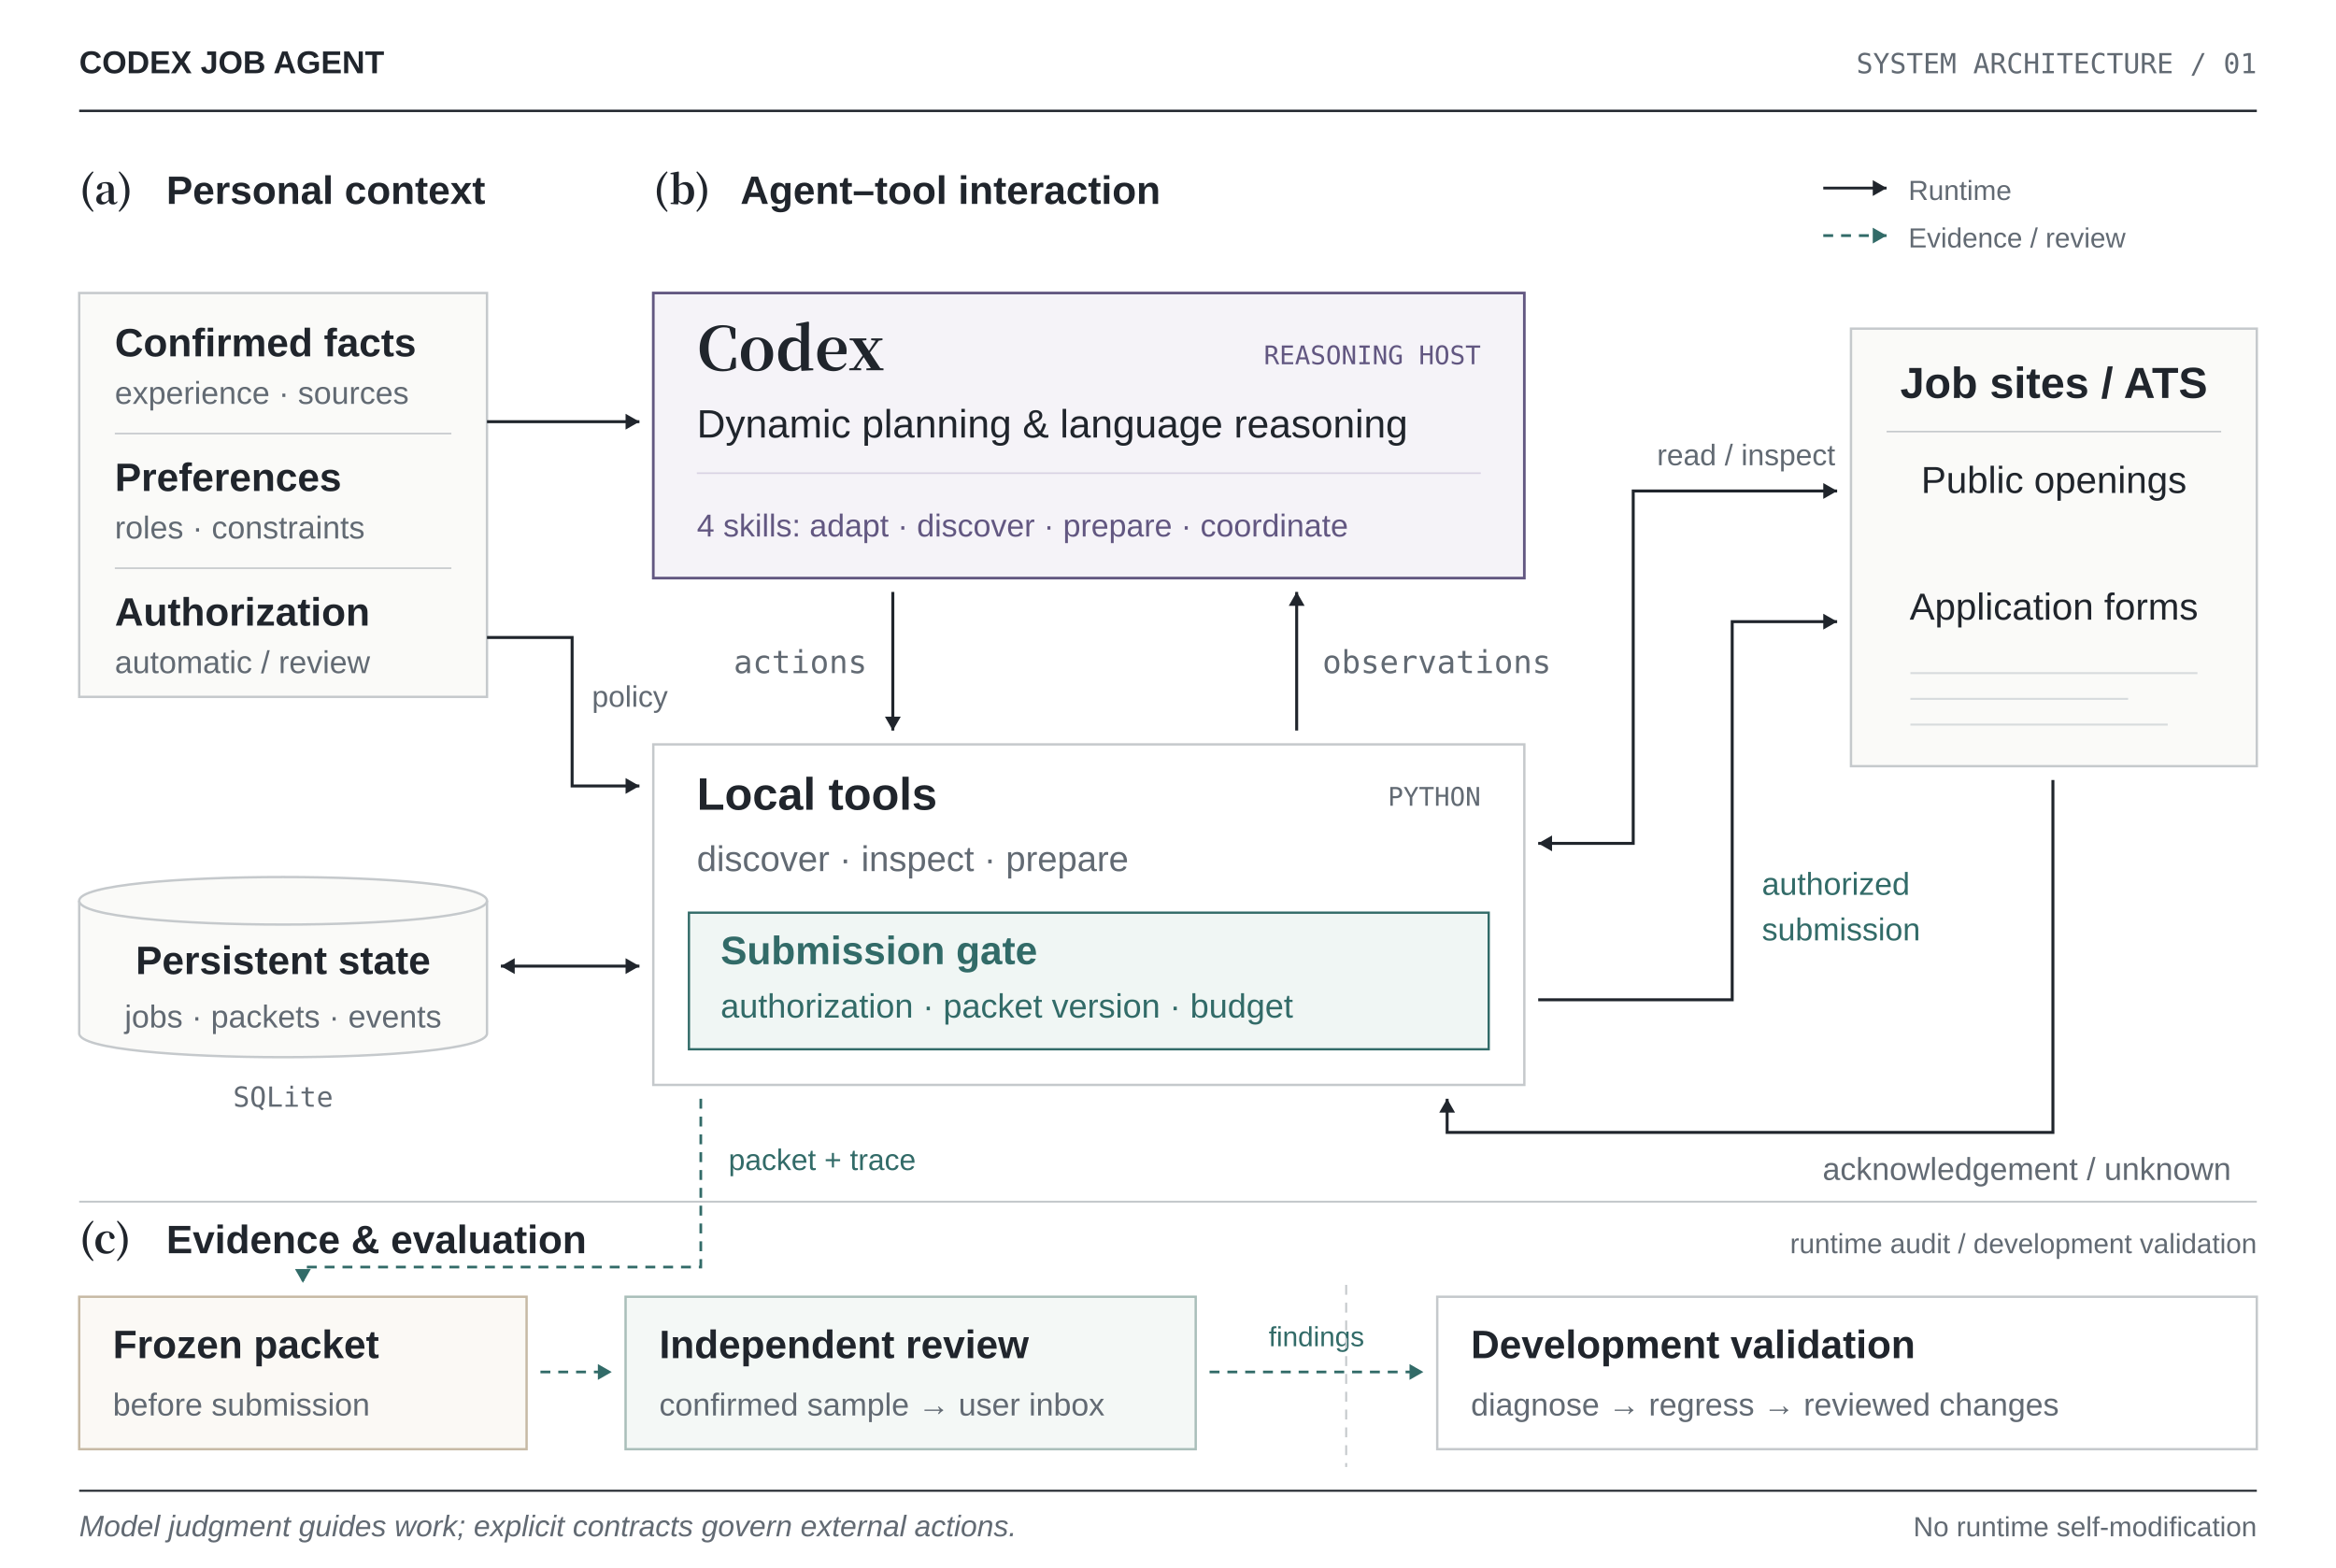
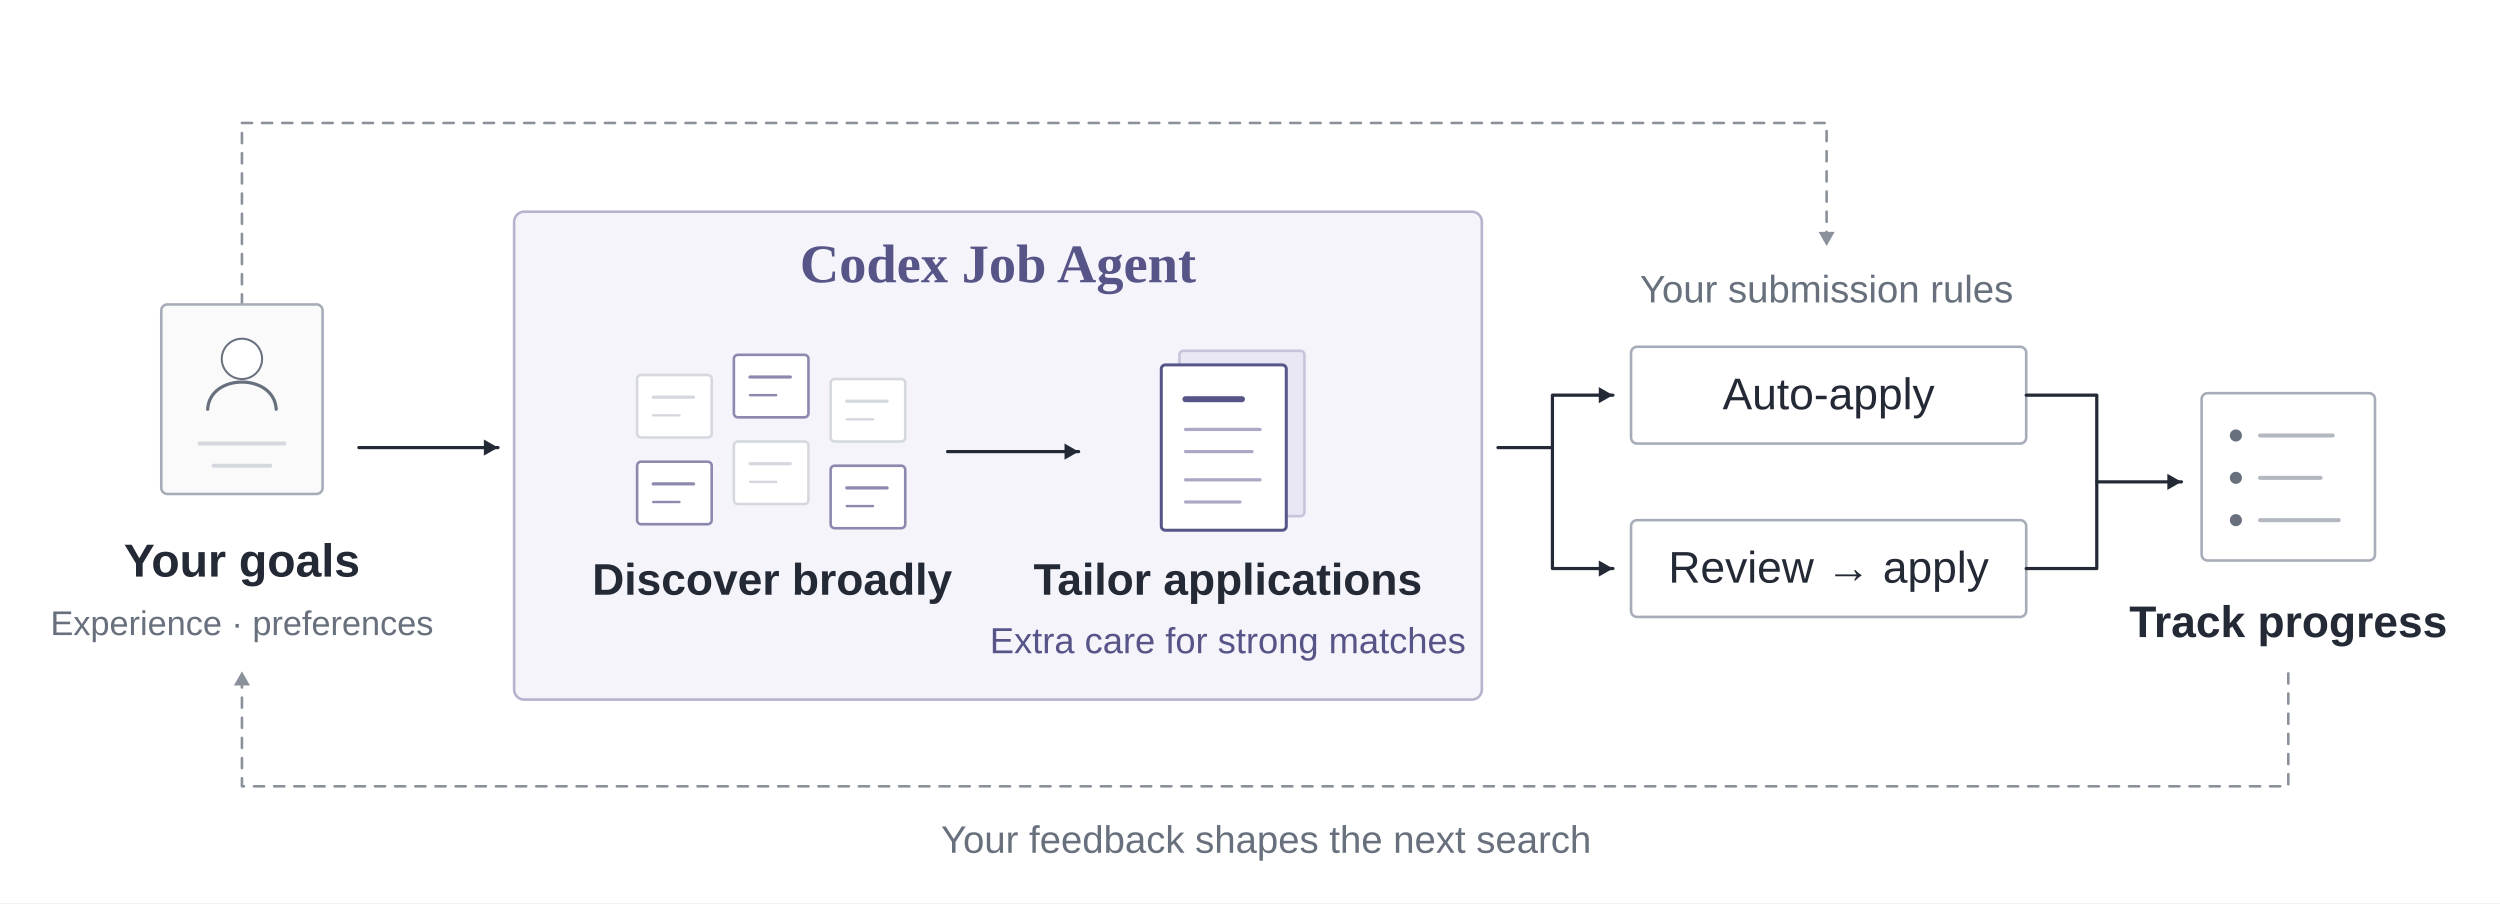
- <svg xmlns="http://www.w3.org/2000/svg" width="1180" height="792" viewBox="0 0 1180 792" role="img" aria-labelledby="title desc">
+ <svg xmlns="http://www.w3.org/2000/svg" width="1240" height="448" viewBox="0 0 1240 448" role="img" aria-labelledby="title desc">
  <defs>
-     <marker id="arrow" markerWidth="8" markerHeight="8" refX="7" refY="4" orient="auto-start-reverse" markerUnits="userSpaceOnUse">
-       <path d="M0 0 L7 4 L0 8 Z" fill="#20252C" />
+     <marker id="flow" markerWidth="8" markerHeight="8" refX="7" refY="4" orient="auto-start-reverse" markerUnits="userSpaceOnUse">
+       <path d="M0 0 L7 4 L0 8 Z" fill="#242936" />
    </marker>
-     <marker id="audit" markerWidth="8" markerHeight="8" refX="7" refY="4" orient="auto-start-reverse" markerUnits="userSpaceOnUse">
-       <path d="M0 0 L7 4 L0 8 Z" fill="#326B68" />
+     <marker id="feedback" markerWidth="8" markerHeight="8" refX="7" refY="4" orient="auto-start-reverse" markerUnits="userSpaceOnUse">
+       <path d="M0 0 L7 4 L0 8 Z" fill="#8A919B" />
    </marker>
  </defs>
-   <rect width="1180" height="792" fill="#FFFFFF" />
-   <style>text{font-family:Arial,"Microsoft YaHei","PingFang SC",sans-serif;fill:#20252C} .serif{font-family:Georgia,"Noto Serif CJK SC",SimSun,serif}.mono{font-family:"Cascadia Code",Consolas,"Microsoft YaHei",monospace}</style>
-   <text x="40" y="37" font-size="16" font-weight="700" text-anchor="start" style="fill:#20252C">CODEX JOB AGENT</text>
-   <text x="1140" y="37" font-size="14" font-weight="400" text-anchor="end" style="fill:#626A73" class="mono">SYSTEM ARCHITECTURE / 01</text>
-   <path d="M40 56 H1140" fill="none" stroke="#20252C" stroke-width="1.2" />
-   <text x="40" y="103" font-size="20" font-weight="700" text-anchor="start" style="fill:#20252C" class="serif">(a)</text>
-   <text x="84" y="103" font-size="20" font-weight="600" text-anchor="start" style="fill:#20252C">Personal context</text>
-   <text x="330" y="103" font-size="20" font-weight="700" text-anchor="start" style="fill:#20252C" class="serif">(b)</text>
-   <text x="374" y="103" font-size="20" font-weight="600" text-anchor="start" style="fill:#20252C">Agent–tool interaction</text>
-   <path d="M921 95 H953" fill="none" stroke="#20252C" stroke-width="1.4" marker-end="url(#arrow)" />
-   <text x="964" y="101" font-size="14" font-weight="400" text-anchor="start" style="fill:#626A73">Runtime</text>
-   <path d="M921 119 H953" fill="none" stroke="#326B68" stroke-width="1.4" stroke-dasharray="5 4" marker-end="url(#audit)" />
-   <text x="964" y="125" font-size="14" font-weight="400" text-anchor="start" style="fill:#626A73">Evidence / review</text>
-   <rect x="40" y="148" width="206" height="204" fill="#FAFAF8" stroke="#C5C9CC" stroke-width="1.2" />
-   <text x="58" y="180" font-size="20" font-weight="600" text-anchor="start" style="fill:#20252C">Confirmed facts</text>
-   <text x="58" y="204" font-size="16" font-weight="400" text-anchor="start" style="fill:#626A73">experience · sources</text>
-   <text x="58" y="248" font-size="20" font-weight="600" text-anchor="start" style="fill:#20252C">Preferences</text>
-   <text x="58" y="272" font-size="16" font-weight="400" text-anchor="start" style="fill:#626A73">roles · constraints</text>
-   <text x="58" y="316" font-size="20" font-weight="600" text-anchor="start" style="fill:#20252C">Authorization</text>
-   <text x="58" y="340" font-size="16" font-weight="400" text-anchor="start" style="fill:#626A73">automatic / review</text>
-   <path d="M58 219 H228 M58 287 H228" fill="none" stroke="#C5C9CC" stroke-width="0.8" />
-   <path d="M246 213 H323" fill="none" stroke="#20252C" stroke-width="1.5" marker-end="url(#arrow)" />
-   <path d="M246 322 H289 V397 H323" fill="none" stroke="#20252C" stroke-width="1.5" marker-end="url(#arrow)" />
-   <text x="299" y="357" font-size="15" font-weight="400" text-anchor="start" style="fill:#626A73">policy</text>
-   <rect x="330" y="148" width="440" height="144" fill="#F5F3F8" stroke="#625781" stroke-width="1.35" />
-   <text x="352" y="187" font-size="30" font-weight="700" text-anchor="start" style="fill:#20252C" class="serif">Codex</text>
-   <text x="748" y="184" font-size="13" font-weight="400" text-anchor="end" style="fill:#625781" class="mono">REASONING HOST</text>
-   <text x="352" y="221" font-size="20" font-weight="400" text-anchor="start" style="fill:#20252C">Dynamic planning &amp; language reasoning</text>
-   <path d="M352 239 H748" fill="none" stroke="#D8D2E3" stroke-width="0.8" />
-   <text x="352" y="271" font-size="16" font-weight="400" text-anchor="start" style="fill:#625781">4 skills: adapt · discover · prepare · coordinate</text>
-   <path d="M451 299 V369" fill="none" stroke="#20252C" stroke-width="1.5" marker-end="url(#arrow)" />
-   <text x="438" y="340" font-size="16" font-weight="400" text-anchor="end" style="fill:#626A73" class="mono">actions</text>
-   <path d="M655 369 V299" fill="none" stroke="#20252C" stroke-width="1.5" marker-end="url(#arrow)" />
-   <text x="668" y="340" font-size="16" font-weight="400" text-anchor="start" style="fill:#626A73" class="mono">observations</text>
-   <rect x="330" y="376" width="440" height="172" fill="#FFFFFF" stroke="#C5C9CC" stroke-width="1.2" />
-   <text x="352" y="409" font-size="23" font-weight="600" text-anchor="start" style="fill:#20252C">Local tools</text>
-   <text x="748" y="407" font-size="13" font-weight="400" text-anchor="end" style="fill:#626A73" class="mono">PYTHON</text>
-   <text x="352" y="440" font-size="18" font-weight="400" text-anchor="start" style="fill:#626A73">discover · inspect · prepare</text>
-   <rect x="348" y="461" width="404" height="69" fill="#F0F6F4" stroke="#326B68" stroke-width="1.15" />
-   <text x="364" y="487" font-size="20" font-weight="600" text-anchor="start" style="fill:#326B68">Submission gate</text>
-   <text x="364" y="514" font-size="17" font-weight="400" text-anchor="start" style="fill:#326B68">authorization · packet version · budget</text>
-   <path d="M40 455 C40 439,246 439,246 455 V522 C246 538,40 538,40 522 Z" fill="#FAFAF8" stroke="#C5C9CC" stroke-width="1.2" />
-   <path d="M40 455 C40 471,246 471,246 455" fill="none" stroke="#C5C9CC" stroke-width="1.2" />
-   <text x="143.0" y="492" font-size="20" font-weight="600" text-anchor="middle" style="fill:#20252C">Persistent state</text>
-   <text x="143.0" y="519" font-size="16" font-weight="400" text-anchor="middle" style="fill:#626A73">jobs · packets · events</text>
-   <text x="143" y="559" font-size="14" font-weight="400" text-anchor="middle" style="fill:#626A73" class="mono">SQLite</text>
-   <path d="M253 488 H323" fill="none" stroke="#20252C" stroke-width="1.5" marker-end="url(#arrow)" marker-start="url(#arrow)" />
-   <rect x="935" y="166" width="205" height="221" fill="#FAFAF8" stroke="#C5C9CC" stroke-width="1.2" />
-   <text x="1037.5" y="201" font-size="22" font-weight="600" text-anchor="middle" style="fill:#20252C">Job sites / ATS</text>
-   <path d="M953 218 H1122" fill="none" stroke="#C5C9CC" stroke-width="0.8" />
-   <text x="1037.5" y="249" font-size="19" font-weight="400" text-anchor="middle" style="fill:#20252C">Public openings</text>
-   <text x="1037.5" y="313" font-size="19" font-weight="400" text-anchor="middle" style="fill:#20252C">Application forms</text>
-   <path d="M965 340 H1110 M965 353 H1075 M965 366 H1095" fill="none" stroke="#D7DBDD" stroke-width="1" />
-   <path d="M777 426 H825 V248 H928" fill="none" stroke="#20252C" stroke-width="1.5" marker-end="url(#arrow)" marker-start="url(#arrow)" />
-   <text x="837" y="235" font-size="15" font-weight="400" text-anchor="start" style="fill:#626A73">read / inspect</text>
-   <path d="M777 505 H875 V314 H928" fill="none" stroke="#20252C" stroke-width="1.5" marker-end="url(#arrow)" />
-   <text x="890" y="452" font-size="16" font-weight="400" text-anchor="start" style="fill:#326B68">authorized</text>
-   <text x="890" y="475" font-size="16" font-weight="400" text-anchor="start" style="fill:#326B68">submission</text>
-   <path d="M1037 394 V572 H731 V555" fill="none" stroke="#20252C" stroke-width="1.5" marker-end="url(#arrow)" />
-   <text x="1127" y="596" font-size="16" font-weight="400" text-anchor="end" style="fill:#626A73">acknowledgement / unknown</text>
-   <path d="M354 555 V640 H153 V648" fill="none" stroke="#326B68" stroke-width="1.35" stroke-dasharray="5 4" marker-end="url(#audit)" />
-   <text x="368" y="591" font-size="15" font-weight="400" text-anchor="start" style="fill:#326B68">packet + trace</text>
-   <path d="M40 607 H1140" fill="none" stroke="#C5C9CC" stroke-width="1" />
-   <text x="40" y="633" font-size="20" font-weight="700" text-anchor="start" style="fill:#20252C" class="serif">(c)</text>
-   <text x="84" y="633" font-size="20" font-weight="600" text-anchor="start" style="fill:#20252C">Evidence &amp; evaluation</text>
-   <text x="1140" y="633" font-size="14" font-weight="400" text-anchor="end" style="fill:#626A73">runtime audit  /  development validation</text>
-   <rect x="40" y="655" width="226" height="77" fill="#FBF9F5" stroke="#C7BAA5" stroke-width="1.2" />
-   <text x="57" y="686" font-size="20" font-weight="600" text-anchor="start" style="fill:#20252C">Frozen packet</text>
-   <text x="57" y="715" font-size="16" font-weight="400" text-anchor="start" style="fill:#626A73">before submission</text>
-   <path d="M273 693 H309" fill="none" stroke="#326B68" stroke-width="1.35" stroke-dasharray="5 4" marker-end="url(#audit)" />
-   <rect x="316" y="655" width="288" height="77" fill="#F4F8F6" stroke="#AABFBA" stroke-width="1.2" />
-   <text x="333" y="686" font-size="20" font-weight="600" text-anchor="start" style="fill:#20252C">Independent review</text>
-   <text x="333" y="715" font-size="16" font-weight="400" text-anchor="start" style="fill:#626A73">confirmed sample → user inbox</text>
-   <path d="M611 693 H719" fill="none" stroke="#326B68" stroke-width="1.35" stroke-dasharray="5 4" marker-end="url(#audit)" />
-   <text x="665" y="680" font-size="14" font-weight="400" text-anchor="middle" style="fill:#326B68">findings</text>
-   <path d="M680 649 V741" fill="none" stroke="#C5C9CC" stroke-width="1" stroke-dasharray="5 4" />
-   <rect x="726" y="655" width="414" height="77" fill="#FFFFFF" stroke="#C5C9CC" stroke-width="1.2" />
-   <text x="743" y="686" font-size="20" font-weight="600" text-anchor="start" style="fill:#20252C">Development validation</text>
-   <text x="743" y="715" font-size="16" font-weight="400" text-anchor="start" style="fill:#626A73">diagnose → regress → reviewed changes</text>
-   <path d="M40 753 H1140" fill="none" stroke="#20252C" stroke-width="1" />
-   <text x="40" y="776" font-size="15" font-weight="400" text-anchor="start" style="fill:#626A73" font-style="italic">Model judgment guides work; explicit contracts govern external actions.</text>
-   <text x="1140" y="776" font-size="14" font-weight="400" text-anchor="end" style="fill:#626A73">No runtime self-modification</text>
+   <rect width="1240" height="448" fill="#FFFFFF" />
+   <style>text{font-family:Arial,"Microsoft YaHei","PingFang SC",sans-serif}.serif{font-family:Georgia,"Times New Roman",serif}</style>
+   <path d="M120 151 V61 H906 V122" fill="none" stroke="#8A919B" stroke-width="1.3" stroke-linejoin="round" stroke-linecap="round" stroke-dasharray="5 5" marker-end="url(#feedback)" />
+   <text x="906" y="150" font-size="19" font-weight="400" text-anchor="middle" fill="#67707C">Your submission rules</text>
+   <rect x="80" y="151" width="80" height="94" rx="3" fill="#FAFAFB" stroke="#A7ADB8" stroke-width="1.3" />
+   <circle cx="120" cy="178" r="10" fill="#FFFFFF" stroke="#67707C" />
+   <path d="M103 203 C104 185,136 185,137 203" fill="none" stroke="#67707C" stroke-width="1.6" stroke-linejoin="round" stroke-linecap="round" />
+   <path d="M99 220 H141 M106 231 H134" fill="none" stroke="#D5D9DF" stroke-width="2" stroke-linejoin="round" stroke-linecap="round" />
+   <text x="120" y="286" font-size="23" font-weight="600" text-anchor="middle" fill="#242936">Your goals</text>
+   <text x="120" y="315" font-size="17" font-weight="400" text-anchor="middle" fill="#67707C">Experience · preferences</text>
+   <path d="M178 222 H247" fill="none" stroke="#242936" stroke-width="1.6" stroke-linejoin="round" stroke-linecap="round" marker-end="url(#flow)" />
+   <rect x="255" y="105" width="480" height="242" rx="5" fill="#F5F4FA" stroke="#B7B3CE" stroke-width="1.3" />
+   <text x="495" y="140" font-size="27" font-weight="600" text-anchor="middle" fill="#575588" class="serif">Codex Job Agent</text>
+   <rect x="316" y="186" width="37" height="31" rx="2" fill="#FFFFFF" stroke="#D5D9DF" stroke-width="1.3" />
+   <path d="M324 197 H344" fill="none" stroke="#D5D9DF" stroke-width="1.6" stroke-linejoin="round" stroke-linecap="round" />
+   <path d="M324 206 H337" fill="none" stroke="#D5D9DF" stroke-width="1.2" stroke-linejoin="round" stroke-linecap="round" />
+   <rect x="364" y="176" width="37" height="31" rx="2" fill="#FFFFFF" stroke="#8C89AF" stroke-width="1.3" />
+   <path d="M372 187 H392" fill="none" stroke="#8C89AF" stroke-width="1.6" stroke-linejoin="round" stroke-linecap="round" />
+   <path d="M372 196 H385" fill="none" stroke="#8C89AF" stroke-width="1.2" stroke-linejoin="round" stroke-linecap="round" />
+   <rect x="412" y="188" width="37" height="31" rx="2" fill="#FFFFFF" stroke="#D5D9DF" stroke-width="1.3" />
+   <path d="M420 199 H440" fill="none" stroke="#D5D9DF" stroke-width="1.6" stroke-linejoin="round" stroke-linecap="round" />
+   <path d="M420 208 H433" fill="none" stroke="#D5D9DF" stroke-width="1.2" stroke-linejoin="round" stroke-linecap="round" />
+   <rect x="316" y="229" width="37" height="31" rx="2" fill="#FFFFFF" stroke="#8C89AF" stroke-width="1.3" />
+   <path d="M324 240 H344" fill="none" stroke="#8C89AF" stroke-width="1.6" stroke-linejoin="round" stroke-linecap="round" />
+   <path d="M324 249 H337" fill="none" stroke="#8C89AF" stroke-width="1.2" stroke-linejoin="round" stroke-linecap="round" />
+   <rect x="364" y="219" width="37" height="31" rx="2" fill="#FFFFFF" stroke="#D5D9DF" stroke-width="1.3" />
+   <path d="M372 230 H392" fill="none" stroke="#D5D9DF" stroke-width="1.6" stroke-linejoin="round" stroke-linecap="round" />
+   <path d="M372 239 H385" fill="none" stroke="#D5D9DF" stroke-width="1.2" stroke-linejoin="round" stroke-linecap="round" />
+   <rect x="412" y="231" width="37" height="31" rx="2" fill="#FFFFFF" stroke="#8C89AF" stroke-width="1.3" />
+   <path d="M420 242 H440" fill="none" stroke="#8C89AF" stroke-width="1.6" stroke-linejoin="round" stroke-linecap="round" />
+   <path d="M420 251 H433" fill="none" stroke="#8C89AF" stroke-width="1.2" stroke-linejoin="round" stroke-linecap="round" />
+   <rect x="585" y="174" width="62" height="82" rx="2" fill="#E9E7F3" stroke="#C8C4DB" stroke-width="1.3" />
+   <rect x="576" y="181" width="62" height="82" rx="2" fill="#FFFFFF" stroke="#575588" stroke-width="1.5" />
+   <path d="M588 198 H616" fill="none" stroke="#575588" stroke-width="3" stroke-linejoin="round" stroke-linecap="round" />
+   <path d="M588 213 H625" fill="none" stroke="#ADA8C5" stroke-width="1.6" stroke-linejoin="round" stroke-linecap="round" />
+   <path d="M588 224 H621" fill="none" stroke="#ADA8C5" stroke-width="1.6" stroke-linejoin="round" stroke-linecap="round" />
+   <path d="M588 238 H625" fill="none" stroke="#ADA8C5" stroke-width="1.6" stroke-linejoin="round" stroke-linecap="round" />
+   <path d="M588 249 H615" fill="none" stroke="#ADA8C5" stroke-width="1.6" stroke-linejoin="round" stroke-linecap="round" />
+   <path d="M470 224 H535" fill="none" stroke="#242936" stroke-width="1.6" stroke-linejoin="round" stroke-linecap="round" marker-end="url(#flow)" />
+   <text x="383" y="295" font-size="22" font-weight="600" text-anchor="middle" fill="#242936">Discover broadly</text>
+   <text x="609" y="295" font-size="22" font-weight="600" text-anchor="middle" fill="#242936">Tailor applications</text>
+   <text x="609" y="324" font-size="18" font-weight="400" text-anchor="middle" fill="#575588">Extra care for strong matches</text>
+   <path d="M743 222 H770" fill="none" stroke="#242936" stroke-width="1.6" stroke-linejoin="round" stroke-linecap="round" />
+   <path d="M770 222 V196 H800" fill="none" stroke="#242936" stroke-width="1.6" stroke-linejoin="round" stroke-linecap="round" marker-end="url(#flow)" />
+   <path d="M770 222 V282 H800" fill="none" stroke="#242936" stroke-width="1.6" stroke-linejoin="round" stroke-linecap="round" marker-end="url(#flow)" />
+   <rect x="809" y="172" width="196" height="48" rx="3" fill="#FFFFFF" stroke="#A7ADB8" stroke-width="1.3" />
+   <rect x="809" y="258" width="196" height="48" rx="3" fill="#FFFFFF" stroke="#A7ADB8" stroke-width="1.3" />
+   <text x="907" y="203" font-size="22" font-weight="400" text-anchor="middle" fill="#242936">Auto-apply</text>
+   <text x="907" y="289" font-size="22" font-weight="400" text-anchor="middle" fill="#242936">Review → apply</text>
+   <path d="M1005 196 H1040 V239" fill="none" stroke="#242936" stroke-width="1.6" stroke-linejoin="round" stroke-linecap="round" />
+   <path d="M1005 282 H1040 V239 H1082" fill="none" stroke="#242936" stroke-width="1.6" stroke-linejoin="round" stroke-linecap="round" marker-end="url(#flow)" />
+   <rect x="1092" y="195" width="86" height="83" rx="3" fill="#FFFFFF" stroke="#A7ADB8" stroke-width="1.3" />
+   <circle cx="1109" cy="216" r="3" fill="#67707C" stroke="none" />
+   <path d="M1121 216 H1157" fill="none" stroke="#B2B7C0" stroke-width="2" stroke-linejoin="round" stroke-linecap="round" />
+   <circle cx="1109" cy="237" r="3" fill="#67707C" stroke="none" />
+   <path d="M1121 237 H1151" fill="none" stroke="#B2B7C0" stroke-width="2" stroke-linejoin="round" stroke-linecap="round" />
+   <circle cx="1109" cy="258" r="3" fill="#67707C" stroke="none" />
+   <path d="M1121 258 H1160" fill="none" stroke="#B2B7C0" stroke-width="2" stroke-linejoin="round" stroke-linecap="round" />
+   <text x="1135" y="316" font-size="22" font-weight="600" text-anchor="middle" fill="#242936">Track progress</text>
+   <path d="M1135 334 V390 H120 V333" fill="none" stroke="#8A919B" stroke-width="1.3" stroke-linejoin="round" stroke-linecap="round" stroke-dasharray="5 5" marker-end="url(#feedback)" />
+   <text x="628" y="423" font-size="19" font-weight="400" text-anchor="middle" fill="#67707C">Your feedback shapes the next search</text>
</svg>
